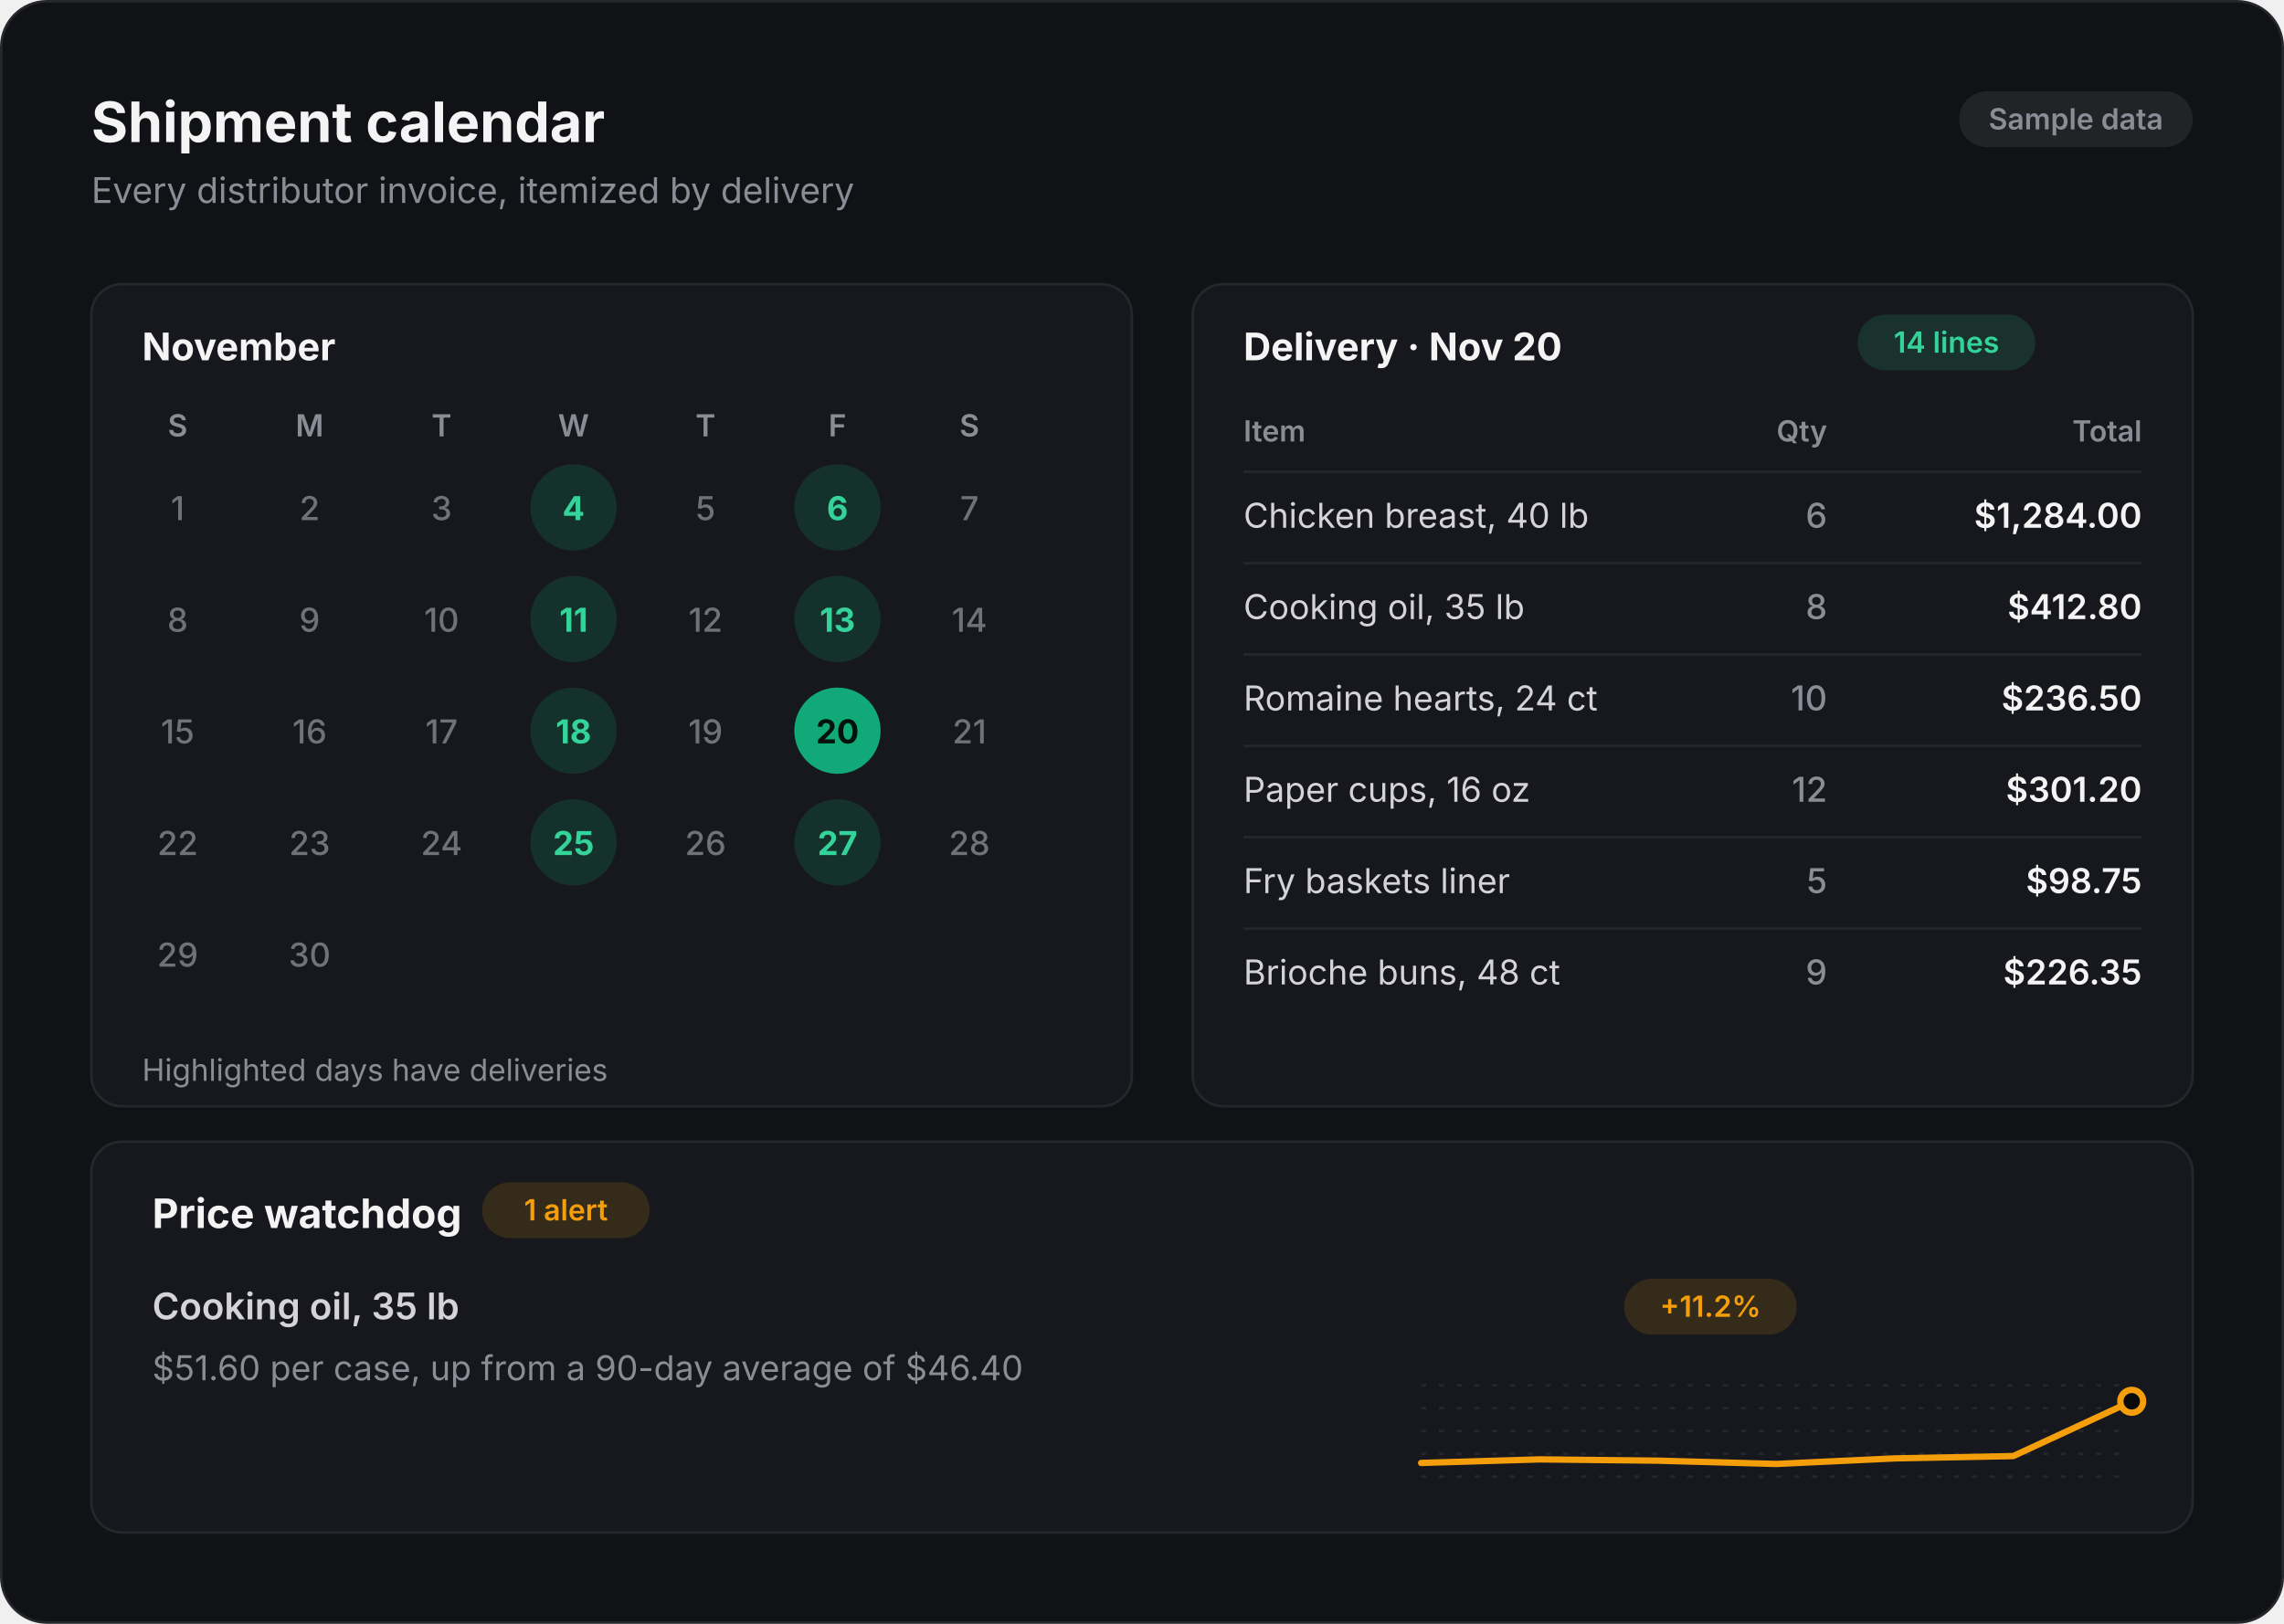
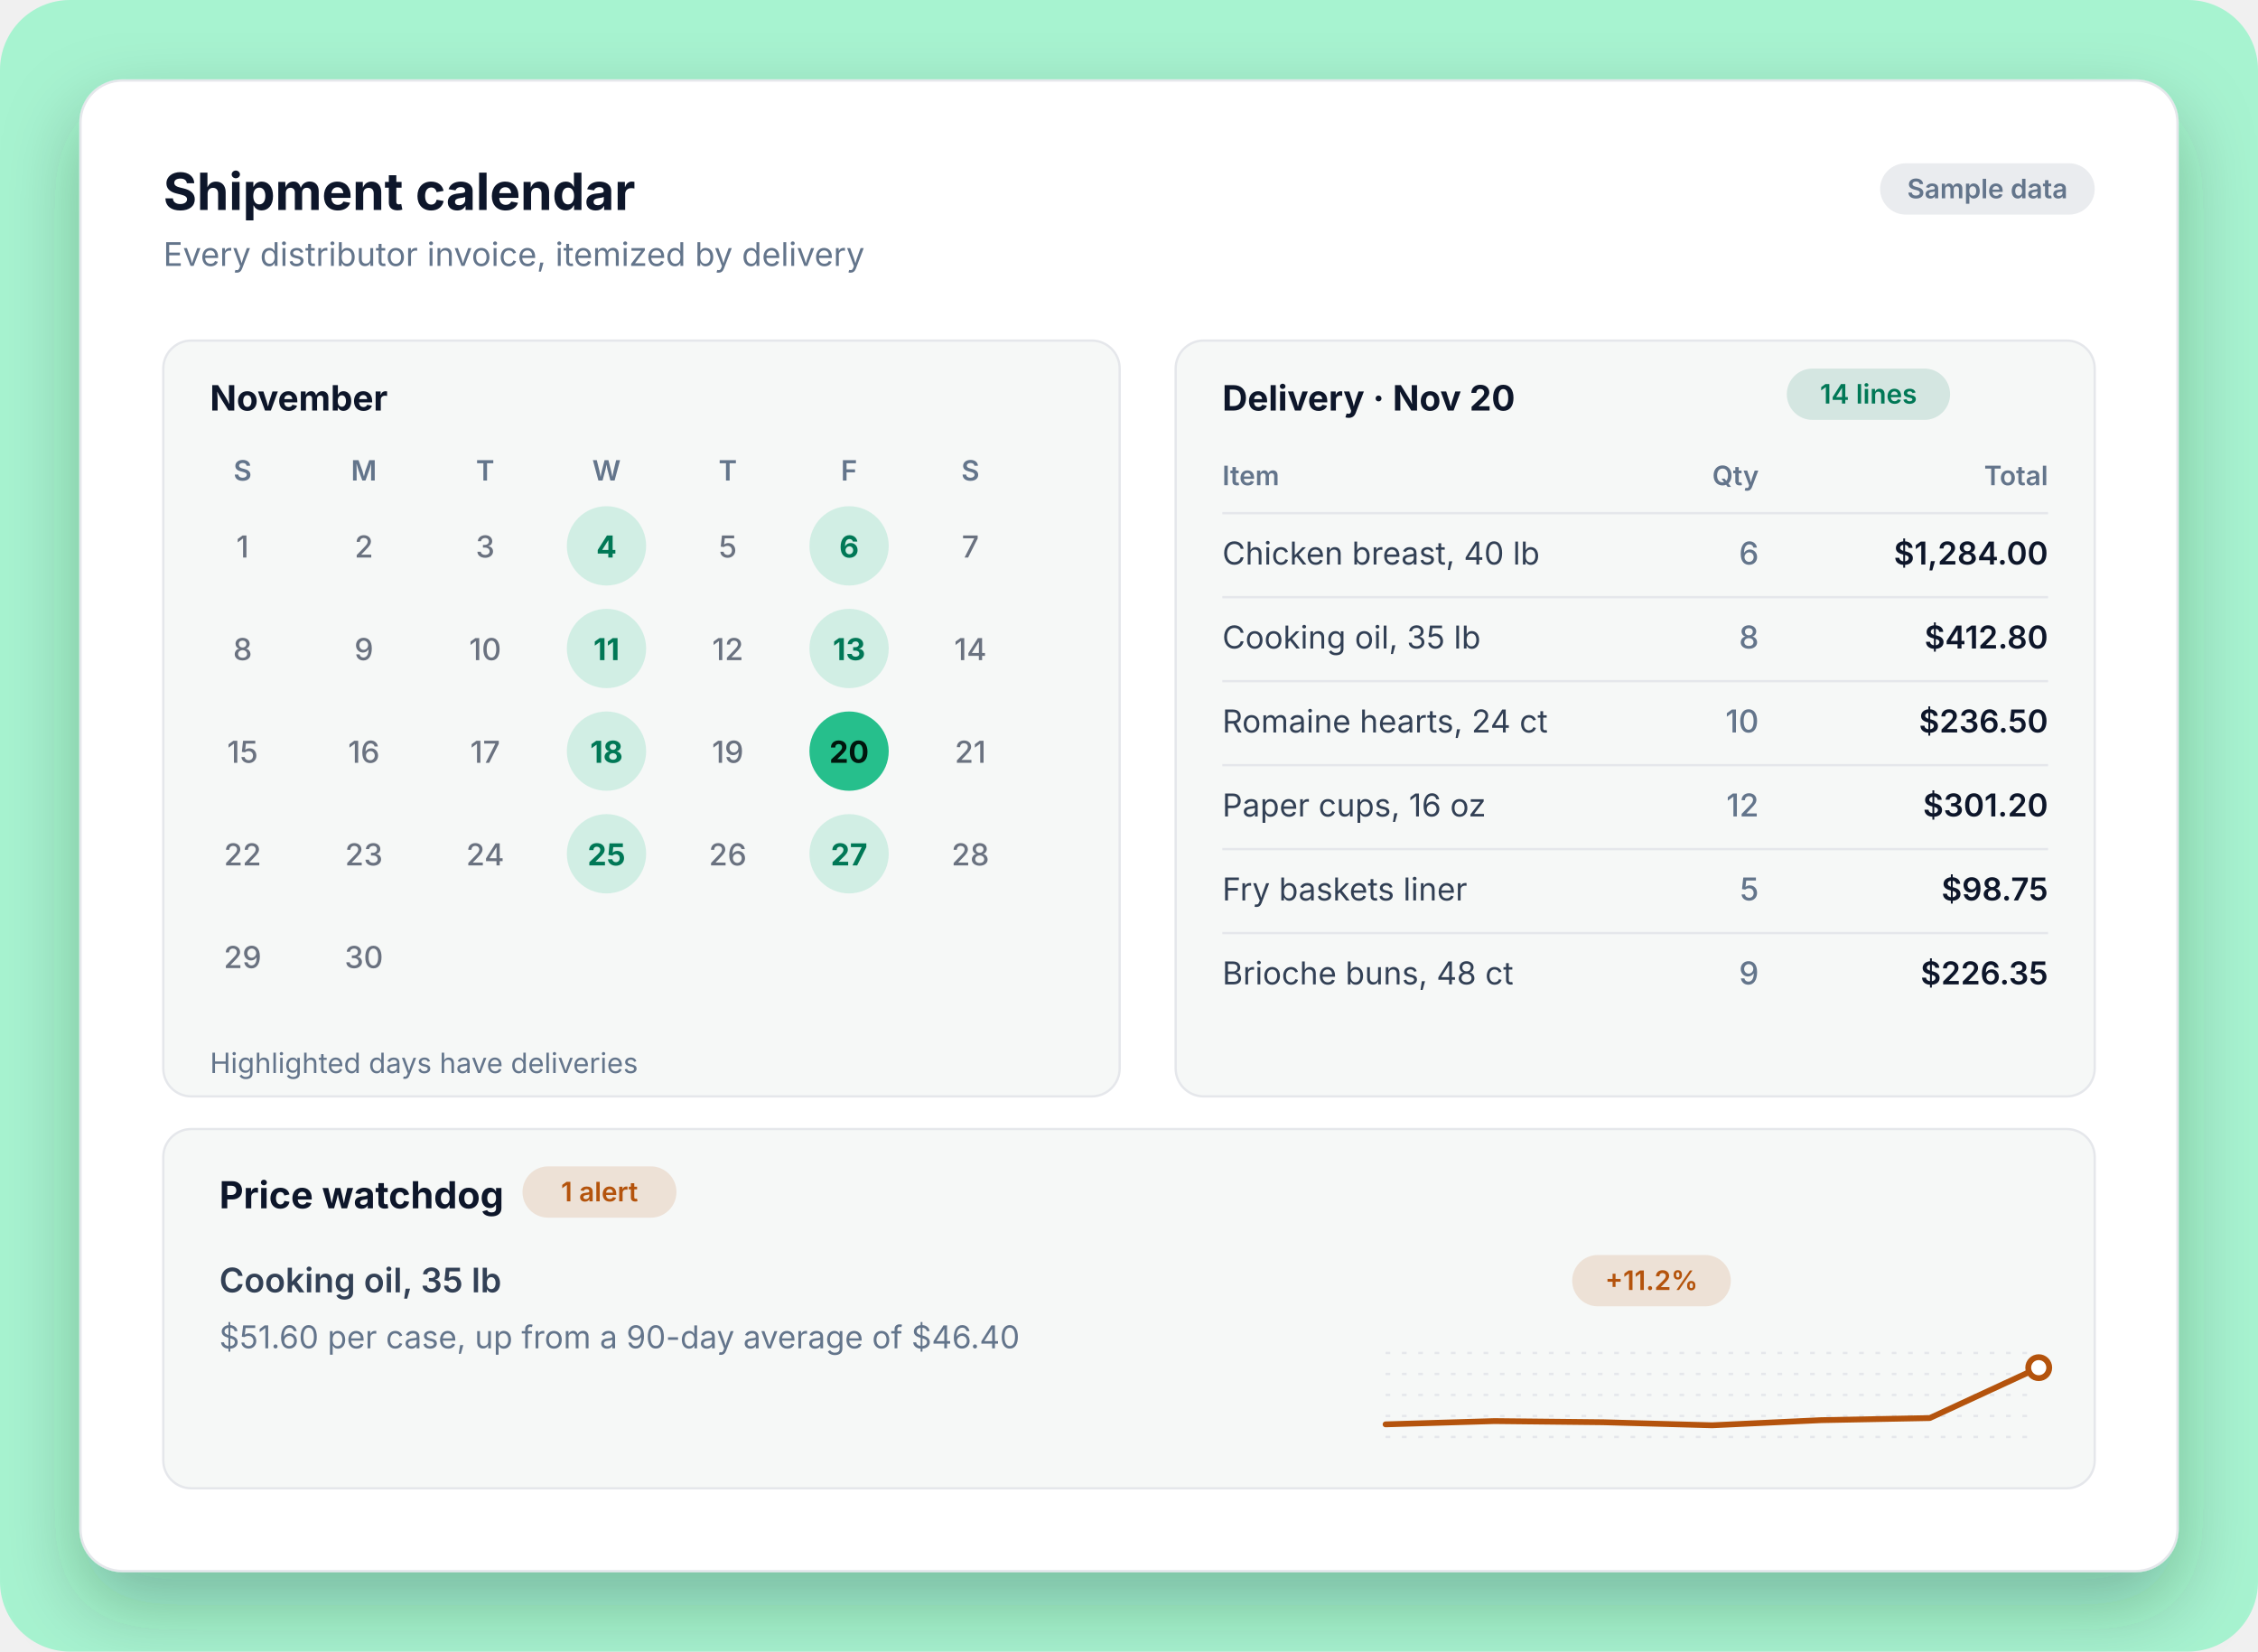
- <svg xmlns="http://www.w3.org/2000/svg" viewBox="0 0 900 640" width="900" height="640" role="img" aria-label="Shipment calendar, itemized distributor invoice and a price alert (sample data)" font-family="Inter, system-ui, -apple-system, 'Segoe UI', sans-serif">
+ <svg xmlns="http://www.w3.org/2000/svg" viewBox="0 0 968 708" width="968" height="708" role="img" aria-label="Shipment calendar, itemized distributor invoice and a price alert (sample data)" font-family="Inter, system-ui, -apple-system, 'Segoe UI', sans-serif">
  <defs>
+     <filter id="sh" x="-10%" y="-10%" width="120%" height="130%">
+       <feDropShadow dx="0" dy="14" stdDeviation="16" flood-color="#052e24" flood-opacity=".28" />
+     </filter>
    <linearGradient id="g" x1="0" y1="0" x2="0" y2="1">
      <stop offset="0" stop-color="#10b981" stop-opacity=".35" />
      <stop offset="1" stop-color="#10b981" stop-opacity="0" />
    </linearGradient>
  </defs>
-   <rect x="0.5" y="0.5" width="899" height="639" rx="18" fill="#111215" stroke="#26272c" />
-   <text x="36" y="56" font-size="22" fill="#f4f4f5" font-weight="700" text-anchor="start">Shipment calendar</text>
-   <text x="36" y="80" font-size="14" fill="#8b8d96" font-weight="400" text-anchor="start">Every distributor invoice, itemized by delivery</text>
-   <rect x="772" y="36" width="92" height="22" rx="11" fill="#8b8d96" fill-opacity=".14" />
-   <text x="818.0" y="51" font-size="11.5" fill="#8b8d96" font-weight="600" text-anchor="middle">Sample data</text>
-   <rect x="36" y="112" width="410" height="324" rx="12" fill="#16181d" stroke="#26272c" />
-   <text x="56" y="142" font-size="15" fill="#f4f4f5" font-weight="700" text-anchor="start">November</text>
-   <text x="70" y="172" font-size="12" fill="#8b8d96" font-weight="600" text-anchor="middle">S</text>
-   <text x="122" y="172" font-size="12" fill="#8b8d96" font-weight="600" text-anchor="middle">M</text>
-   <text x="174" y="172" font-size="12" fill="#8b8d96" font-weight="600" text-anchor="middle">T</text>
-   <text x="226" y="172" font-size="12" fill="#8b8d96" font-weight="600" text-anchor="middle">W</text>
-   <text x="278" y="172" font-size="12" fill="#8b8d96" font-weight="600" text-anchor="middle">T</text>
-   <text x="330" y="172" font-size="12" fill="#8b8d96" font-weight="600" text-anchor="middle">F</text>
-   <text x="382" y="172" font-size="12" fill="#8b8d96" font-weight="600" text-anchor="middle">S</text>
-   <text x="70" y="205" font-size="13" fill="#71717a" font-weight="500" text-anchor="middle">1</text>
-   <text x="122" y="205" font-size="13" fill="#71717a" font-weight="500" text-anchor="middle">2</text>
-   <text x="174" y="205" font-size="13" fill="#71717a" font-weight="500" text-anchor="middle">3</text>
-   <circle cx="226" cy="200" r="17" fill="#10b981" fill-opacity="0.16" />
-   <text x="226" y="205" font-size="13" fill="#34d399" font-weight="700" text-anchor="middle">4</text>
-   <text x="278" y="205" font-size="13" fill="#71717a" font-weight="500" text-anchor="middle">5</text>
-   <circle cx="330" cy="200" r="17" fill="#10b981" fill-opacity="0.16" />
-   <text x="330" y="205" font-size="13" fill="#34d399" font-weight="700" text-anchor="middle">6</text>
-   <text x="382" y="205" font-size="13" fill="#71717a" font-weight="500" text-anchor="middle">7</text>
-   <text x="70" y="249" font-size="13" fill="#71717a" font-weight="500" text-anchor="middle">8</text>
-   <text x="122" y="249" font-size="13" fill="#71717a" font-weight="500" text-anchor="middle">9</text>
-   <text x="174" y="249" font-size="13" fill="#71717a" font-weight="500" text-anchor="middle">10</text>
-   <circle cx="226" cy="244" r="17" fill="#10b981" fill-opacity="0.16" />
-   <text x="226" y="249" font-size="13" fill="#34d399" font-weight="700" text-anchor="middle">11</text>
-   <text x="278" y="249" font-size="13" fill="#71717a" font-weight="500" text-anchor="middle">12</text>
-   <circle cx="330" cy="244" r="17" fill="#10b981" fill-opacity="0.16" />
-   <text x="330" y="249" font-size="13" fill="#34d399" font-weight="700" text-anchor="middle">13</text>
-   <text x="382" y="249" font-size="13" fill="#71717a" font-weight="500" text-anchor="middle">14</text>
-   <text x="70" y="293" font-size="13" fill="#71717a" font-weight="500" text-anchor="middle">15</text>
-   <text x="122" y="293" font-size="13" fill="#71717a" font-weight="500" text-anchor="middle">16</text>
-   <text x="174" y="293" font-size="13" fill="#71717a" font-weight="500" text-anchor="middle">17</text>
-   <circle cx="226" cy="288" r="17" fill="#10b981" fill-opacity="0.16" />
-   <text x="226" y="293" font-size="13" fill="#34d399" font-weight="700" text-anchor="middle">18</text>
-   <text x="278" y="293" font-size="13" fill="#71717a" font-weight="500" text-anchor="middle">19</text>
-   <circle cx="330" cy="288" r="17" fill="#10b981" fill-opacity="0.9" />
-   <text x="330" y="293" font-size="13" fill="#04120c" font-weight="700" text-anchor="middle">20</text>
-   <text x="382" y="293" font-size="13" fill="#71717a" font-weight="500" text-anchor="middle">21</text>
-   <text x="70" y="337" font-size="13" fill="#71717a" font-weight="500" text-anchor="middle">22</text>
-   <text x="122" y="337" font-size="13" fill="#71717a" font-weight="500" text-anchor="middle">23</text>
-   <text x="174" y="337" font-size="13" fill="#71717a" font-weight="500" text-anchor="middle">24</text>
-   <circle cx="226" cy="332" r="17" fill="#10b981" fill-opacity="0.16" />
-   <text x="226" y="337" font-size="13" fill="#34d399" font-weight="700" text-anchor="middle">25</text>
-   <text x="278" y="337" font-size="13" fill="#71717a" font-weight="500" text-anchor="middle">26</text>
-   <circle cx="330" cy="332" r="17" fill="#10b981" fill-opacity="0.16" />
-   <text x="330" y="337" font-size="13" fill="#34d399" font-weight="700" text-anchor="middle">27</text>
-   <text x="382" y="337" font-size="13" fill="#71717a" font-weight="500" text-anchor="middle">28</text>
-   <text x="70" y="381" font-size="13" fill="#71717a" font-weight="500" text-anchor="middle">29</text>
-   <text x="122" y="381" font-size="13" fill="#71717a" font-weight="500" text-anchor="middle">30</text>
-   <text x="56" y="426" font-size="12" fill="#8b8d96" font-weight="400" text-anchor="start">Highlighted days have deliveries</text>
-   <rect x="470" y="112" width="394" height="324" rx="12" fill="#16181d" stroke="#26272c" />
-   <text x="490" y="142" font-size="15" fill="#f4f4f5" font-weight="700" text-anchor="start">Delivery · Nov 20</text>
-   <rect x="732" y="124" width="70" height="22" rx="11" fill="#34d399" fill-opacity=".14" />
-   <text x="767.0" y="139" font-size="11.5" fill="#34d399" font-weight="600" text-anchor="middle">14 lines</text>
-   <text x="490" y="174" font-size="11.5" fill="#8b8d96" font-weight="600" text-anchor="start">Item</text>
-   <text x="720" y="174" font-size="11.5" fill="#8b8d96" font-weight="600" text-anchor="end">Qty</text>
-   <text x="844" y="174" font-size="11.5" fill="#8b8d96" font-weight="600" text-anchor="end">Total</text>
-   <line x1="490" y1="186" x2="844" y2="186" stroke="#26272c" />
-   <text x="490" y="208" font-size="13.5" fill="#d4d4d8" font-weight="400" text-anchor="start">Chicken breast, 40 lb</text>
-   <text x="720" y="208" font-size="13.5" fill="#8b8d96" font-weight="500" text-anchor="end">6</text>
-   <text x="844" y="208" font-size="13.5" fill="#f4f4f5" font-weight="600" text-anchor="end">$1,284.00</text>
-   <line x1="490" y1="222" x2="844" y2="222" stroke="#26272c" />
-   <text x="490" y="244" font-size="13.5" fill="#d4d4d8" font-weight="400" text-anchor="start">Cooking oil, 35 lb</text>
-   <text x="720" y="244" font-size="13.5" fill="#8b8d96" font-weight="500" text-anchor="end">8</text>
-   <text x="844" y="244" font-size="13.5" fill="#f4f4f5" font-weight="600" text-anchor="end">$412.80</text>
-   <line x1="490" y1="258" x2="844" y2="258" stroke="#26272c" />
-   <text x="490" y="280" font-size="13.5" fill="#d4d4d8" font-weight="400" text-anchor="start">Romaine hearts, 24 ct</text>
-   <text x="720" y="280" font-size="13.5" fill="#8b8d96" font-weight="500" text-anchor="end">10</text>
-   <text x="844" y="280" font-size="13.5" fill="#f4f4f5" font-weight="600" text-anchor="end">$236.50</text>
-   <line x1="490" y1="294" x2="844" y2="294" stroke="#26272c" />
-   <text x="490" y="316" font-size="13.5" fill="#d4d4d8" font-weight="400" text-anchor="start">Paper cups, 16 oz</text>
-   <text x="720" y="316" font-size="13.5" fill="#8b8d96" font-weight="500" text-anchor="end">12</text>
-   <text x="844" y="316" font-size="13.5" fill="#f4f4f5" font-weight="600" text-anchor="end">$301.20</text>
-   <line x1="490" y1="330" x2="844" y2="330" stroke="#26272c" />
-   <text x="490" y="352" font-size="13.5" fill="#d4d4d8" font-weight="400" text-anchor="start">Fry baskets liner</text>
-   <text x="720" y="352" font-size="13.5" fill="#8b8d96" font-weight="500" text-anchor="end">5</text>
-   <text x="844" y="352" font-size="13.5" fill="#f4f4f5" font-weight="600" text-anchor="end">$98.75</text>
-   <line x1="490" y1="366" x2="844" y2="366" stroke="#26272c" />
-   <text x="490" y="388" font-size="13.5" fill="#d4d4d8" font-weight="400" text-anchor="start">Brioche buns, 48 ct</text>
-   <text x="720" y="388" font-size="13.5" fill="#8b8d96" font-weight="500" text-anchor="end">9</text>
-   <text x="844" y="388" font-size="13.5" fill="#f4f4f5" font-weight="600" text-anchor="end">$226.35</text>
-   <rect x="36" y="450" width="828" height="154" rx="12" fill="#16181d" stroke="#26272c" />
-   <text x="60" y="484" font-size="16" fill="#f4f4f5" font-weight="700" text-anchor="start">Price watchdog</text>
-   <rect x="190" y="466" width="66" height="22" rx="11" fill="#f59e0b" fill-opacity=".14" />
-   <text x="223.0" y="481" font-size="11.5" fill="#f59e0b" font-weight="600" text-anchor="middle">1 alert</text>
-   <text x="60" y="520" font-size="14.5" fill="#d4d4d8" font-weight="600" text-anchor="start">Cooking oil, 35 lb</text>
-   <text x="60" y="544" font-size="13.5" fill="#8b8d96" font-weight="400" text-anchor="start">$51.60 per case, up from a 90-day average of $46.40</text>
-   <rect x="640" y="504" width="68" height="22" rx="11" fill="#f59e0b" fill-opacity=".14" />
-   <text x="674.0" y="519" font-size="11.5" fill="#f59e0b" font-weight="600" text-anchor="middle">+11.2%</text>
-   <line x1="560" y1="546.0" x2="840" y2="546.0" stroke="#26272c" stroke-dasharray="2 5" />
-   <line x1="560" y1="555.0" x2="840" y2="555.0" stroke="#26272c" stroke-dasharray="2 5" />
-   <line x1="560" y1="564.0" x2="840" y2="564.0" stroke="#26272c" stroke-dasharray="2 5" />
-   <line x1="560" y1="573.0" x2="840" y2="573.0" stroke="#26272c" stroke-dasharray="2 5" />
-   <line x1="560" y1="582.0" x2="840" y2="582.0" stroke="#26272c" stroke-dasharray="2 5" />
-   <path d="M560.0 576.6 L606.7 575.2 L653.3 575.7 L700.0 577.0 L746.7 574.8 L793.3 573.9 L840.0 552.3" fill="none" stroke="#f59e0b" stroke-width="2.5" stroke-linejoin="round" stroke-linecap="round" />
-   <circle cx="840.0" cy="552.3" r="4.5" fill="#09090b" stroke="#f59e0b" stroke-width="2.5" />
+   <rect width="968" height="708" rx="30" fill="#a7f3d0" />
+   <g transform="translate(34 34)">
+     <g filter="url(#sh)">
+       <rect x="0.5" y="0.5" width="899" height="639" rx="18" fill="#ffffff" stroke="#e5e7eb" />
+       <text x="36" y="56" font-size="22" fill="#0f172a" font-weight="700" text-anchor="start">Shipment calendar</text>
+       <text x="36" y="80" font-size="14" fill="#64748b" font-weight="400" text-anchor="start">Every distributor invoice, itemized by delivery</text>
+       <rect x="772" y="36" width="92" height="22" rx="11" fill="#64748b" fill-opacity=".14" />
+       <text x="818.0" y="51" font-size="11.5" fill="#64748b" font-weight="600" text-anchor="middle">Sample data</text>
+       <rect x="36" y="112" width="410" height="324" rx="12" fill="#f6f8f7" stroke="#e5e7eb" />
+       <text x="56" y="142" font-size="15" fill="#0f172a" font-weight="700" text-anchor="start">November</text>
+       <text x="70" y="172" font-size="12" fill="#64748b" font-weight="600" text-anchor="middle">S</text>
+       <text x="122" y="172" font-size="12" fill="#64748b" font-weight="600" text-anchor="middle">M</text>
+       <text x="174" y="172" font-size="12" fill="#64748b" font-weight="600" text-anchor="middle">T</text>
+       <text x="226" y="172" font-size="12" fill="#64748b" font-weight="600" text-anchor="middle">W</text>
+       <text x="278" y="172" font-size="12" fill="#64748b" font-weight="600" text-anchor="middle">T</text>
+       <text x="330" y="172" font-size="12" fill="#64748b" font-weight="600" text-anchor="middle">F</text>
+       <text x="382" y="172" font-size="12" fill="#64748b" font-weight="600" text-anchor="middle">S</text>
+       <text x="70" y="205" font-size="13" fill="#6b7280" font-weight="500" text-anchor="middle">1</text>
+       <text x="122" y="205" font-size="13" fill="#6b7280" font-weight="500" text-anchor="middle">2</text>
+       <text x="174" y="205" font-size="13" fill="#6b7280" font-weight="500" text-anchor="middle">3</text>
+       <circle cx="226" cy="200" r="17" fill="#10b981" fill-opacity="0.16" />
+       <text x="226" y="205" font-size="13" fill="#047857" font-weight="700" text-anchor="middle">4</text>
+       <text x="278" y="205" font-size="13" fill="#6b7280" font-weight="500" text-anchor="middle">5</text>
+       <circle cx="330" cy="200" r="17" fill="#10b981" fill-opacity="0.16" />
+       <text x="330" y="205" font-size="13" fill="#047857" font-weight="700" text-anchor="middle">6</text>
+       <text x="382" y="205" font-size="13" fill="#6b7280" font-weight="500" text-anchor="middle">7</text>
+       <text x="70" y="249" font-size="13" fill="#6b7280" font-weight="500" text-anchor="middle">8</text>
+       <text x="122" y="249" font-size="13" fill="#6b7280" font-weight="500" text-anchor="middle">9</text>
+       <text x="174" y="249" font-size="13" fill="#6b7280" font-weight="500" text-anchor="middle">10</text>
+       <circle cx="226" cy="244" r="17" fill="#10b981" fill-opacity="0.16" />
+       <text x="226" y="249" font-size="13" fill="#047857" font-weight="700" text-anchor="middle">11</text>
+       <text x="278" y="249" font-size="13" fill="#6b7280" font-weight="500" text-anchor="middle">12</text>
+       <circle cx="330" cy="244" r="17" fill="#10b981" fill-opacity="0.16" />
+       <text x="330" y="249" font-size="13" fill="#047857" font-weight="700" text-anchor="middle">13</text>
+       <text x="382" y="249" font-size="13" fill="#6b7280" font-weight="500" text-anchor="middle">14</text>
+       <text x="70" y="293" font-size="13" fill="#6b7280" font-weight="500" text-anchor="middle">15</text>
+       <text x="122" y="293" font-size="13" fill="#6b7280" font-weight="500" text-anchor="middle">16</text>
+       <text x="174" y="293" font-size="13" fill="#6b7280" font-weight="500" text-anchor="middle">17</text>
+       <circle cx="226" cy="288" r="17" fill="#10b981" fill-opacity="0.16" />
+       <text x="226" y="293" font-size="13" fill="#047857" font-weight="700" text-anchor="middle">18</text>
+       <text x="278" y="293" font-size="13" fill="#6b7280" font-weight="500" text-anchor="middle">19</text>
+       <circle cx="330" cy="288" r="17" fill="#10b981" fill-opacity="0.9" />
+       <text x="330" y="293" font-size="13" fill="#04120c" font-weight="700" text-anchor="middle">20</text>
+       <text x="382" y="293" font-size="13" fill="#6b7280" font-weight="500" text-anchor="middle">21</text>
+       <text x="70" y="337" font-size="13" fill="#6b7280" font-weight="500" text-anchor="middle">22</text>
+       <text x="122" y="337" font-size="13" fill="#6b7280" font-weight="500" text-anchor="middle">23</text>
+       <text x="174" y="337" font-size="13" fill="#6b7280" font-weight="500" text-anchor="middle">24</text>
+       <circle cx="226" cy="332" r="17" fill="#10b981" fill-opacity="0.16" />
+       <text x="226" y="337" font-size="13" fill="#047857" font-weight="700" text-anchor="middle">25</text>
+       <text x="278" y="337" font-size="13" fill="#6b7280" font-weight="500" text-anchor="middle">26</text>
+       <circle cx="330" cy="332" r="17" fill="#10b981" fill-opacity="0.16" />
+       <text x="330" y="337" font-size="13" fill="#047857" font-weight="700" text-anchor="middle">27</text>
+       <text x="382" y="337" font-size="13" fill="#6b7280" font-weight="500" text-anchor="middle">28</text>
+       <text x="70" y="381" font-size="13" fill="#6b7280" font-weight="500" text-anchor="middle">29</text>
+       <text x="122" y="381" font-size="13" fill="#6b7280" font-weight="500" text-anchor="middle">30</text>
+       <text x="56" y="426" font-size="12" fill="#64748b" font-weight="400" text-anchor="start">Highlighted days have deliveries</text>
+       <rect x="470" y="112" width="394" height="324" rx="12" fill="#f6f8f7" stroke="#e5e7eb" />
+       <text x="490" y="142" font-size="15" fill="#0f172a" font-weight="700" text-anchor="start">Delivery · Nov 20</text>
+       <rect x="732" y="124" width="70" height="22" rx="11" fill="#047857" fill-opacity=".14" />
+       <text x="767.0" y="139" font-size="11.5" fill="#047857" font-weight="600" text-anchor="middle">14 lines</text>
+       <text x="490" y="174" font-size="11.5" fill="#64748b" font-weight="600" text-anchor="start">Item</text>
+       <text x="720" y="174" font-size="11.5" fill="#64748b" font-weight="600" text-anchor="end">Qty</text>
+       <text x="844" y="174" font-size="11.5" fill="#64748b" font-weight="600" text-anchor="end">Total</text>
+       <line x1="490" y1="186" x2="844" y2="186" stroke="#e5e7eb" />
+       <text x="490" y="208" font-size="13.5" fill="#334155" font-weight="400" text-anchor="start">Chicken breast, 40 lb</text>
+       <text x="720" y="208" font-size="13.5" fill="#64748b" font-weight="500" text-anchor="end">6</text>
+       <text x="844" y="208" font-size="13.5" fill="#0f172a" font-weight="600" text-anchor="end">$1,284.00</text>
+       <line x1="490" y1="222" x2="844" y2="222" stroke="#e5e7eb" />
+       <text x="490" y="244" font-size="13.5" fill="#334155" font-weight="400" text-anchor="start">Cooking oil, 35 lb</text>
+       <text x="720" y="244" font-size="13.5" fill="#64748b" font-weight="500" text-anchor="end">8</text>
+       <text x="844" y="244" font-size="13.5" fill="#0f172a" font-weight="600" text-anchor="end">$412.80</text>
+       <line x1="490" y1="258" x2="844" y2="258" stroke="#e5e7eb" />
+       <text x="490" y="280" font-size="13.5" fill="#334155" font-weight="400" text-anchor="start">Romaine hearts, 24 ct</text>
+       <text x="720" y="280" font-size="13.5" fill="#64748b" font-weight="500" text-anchor="end">10</text>
+       <text x="844" y="280" font-size="13.5" fill="#0f172a" font-weight="600" text-anchor="end">$236.50</text>
+       <line x1="490" y1="294" x2="844" y2="294" stroke="#e5e7eb" />
+       <text x="490" y="316" font-size="13.5" fill="#334155" font-weight="400" text-anchor="start">Paper cups, 16 oz</text>
+       <text x="720" y="316" font-size="13.5" fill="#64748b" font-weight="500" text-anchor="end">12</text>
+       <text x="844" y="316" font-size="13.5" fill="#0f172a" font-weight="600" text-anchor="end">$301.20</text>
+       <line x1="490" y1="330" x2="844" y2="330" stroke="#e5e7eb" />
+       <text x="490" y="352" font-size="13.5" fill="#334155" font-weight="400" text-anchor="start">Fry baskets liner</text>
+       <text x="720" y="352" font-size="13.5" fill="#64748b" font-weight="500" text-anchor="end">5</text>
+       <text x="844" y="352" font-size="13.5" fill="#0f172a" font-weight="600" text-anchor="end">$98.75</text>
+       <line x1="490" y1="366" x2="844" y2="366" stroke="#e5e7eb" />
+       <text x="490" y="388" font-size="13.5" fill="#334155" font-weight="400" text-anchor="start">Brioche buns, 48 ct</text>
+       <text x="720" y="388" font-size="13.5" fill="#64748b" font-weight="500" text-anchor="end">9</text>
+       <text x="844" y="388" font-size="13.5" fill="#0f172a" font-weight="600" text-anchor="end">$226.35</text>
+       <rect x="36" y="450" width="828" height="154" rx="12" fill="#f6f8f7" stroke="#e5e7eb" />
+       <text x="60" y="484" font-size="16" fill="#0f172a" font-weight="700" text-anchor="start">Price watchdog</text>
+       <rect x="190" y="466" width="66" height="22" rx="11" fill="#b45309" fill-opacity=".14" />
+       <text x="223.0" y="481" font-size="11.5" fill="#b45309" font-weight="600" text-anchor="middle">1 alert</text>
+       <text x="60" y="520" font-size="14.5" fill="#334155" font-weight="600" text-anchor="start">Cooking oil, 35 lb</text>
+       <text x="60" y="544" font-size="13.5" fill="#64748b" font-weight="400" text-anchor="start">$51.60 per case, up from a 90-day average of $46.40</text>
+       <rect x="640" y="504" width="68" height="22" rx="11" fill="#b45309" fill-opacity=".14" />
+       <text x="674.0" y="519" font-size="11.5" fill="#b45309" font-weight="600" text-anchor="middle">+11.2%</text>
+       <line x1="560" y1="546.0" x2="840" y2="546.0" stroke="#e5e7eb" stroke-dasharray="2 5" />
+       <line x1="560" y1="555.0" x2="840" y2="555.0" stroke="#e5e7eb" stroke-dasharray="2 5" />
+       <line x1="560" y1="564.0" x2="840" y2="564.0" stroke="#e5e7eb" stroke-dasharray="2 5" />
+       <line x1="560" y1="573.0" x2="840" y2="573.0" stroke="#e5e7eb" stroke-dasharray="2 5" />
+       <line x1="560" y1="582.0" x2="840" y2="582.0" stroke="#e5e7eb" stroke-dasharray="2 5" />
+       <path d="M560.0 576.6 L606.7 575.2 L653.3 575.7 L700.0 577.0 L746.7 574.8 L793.3 573.9 L840.0 552.3" fill="none" stroke="#b45309" stroke-width="2.5" stroke-linejoin="round" stroke-linecap="round" />
+       <circle cx="840.0" cy="552.3" r="4.5" fill="#ffffff" stroke="#b45309" stroke-width="2.5" />
+     </g>
+   </g>
</svg>
